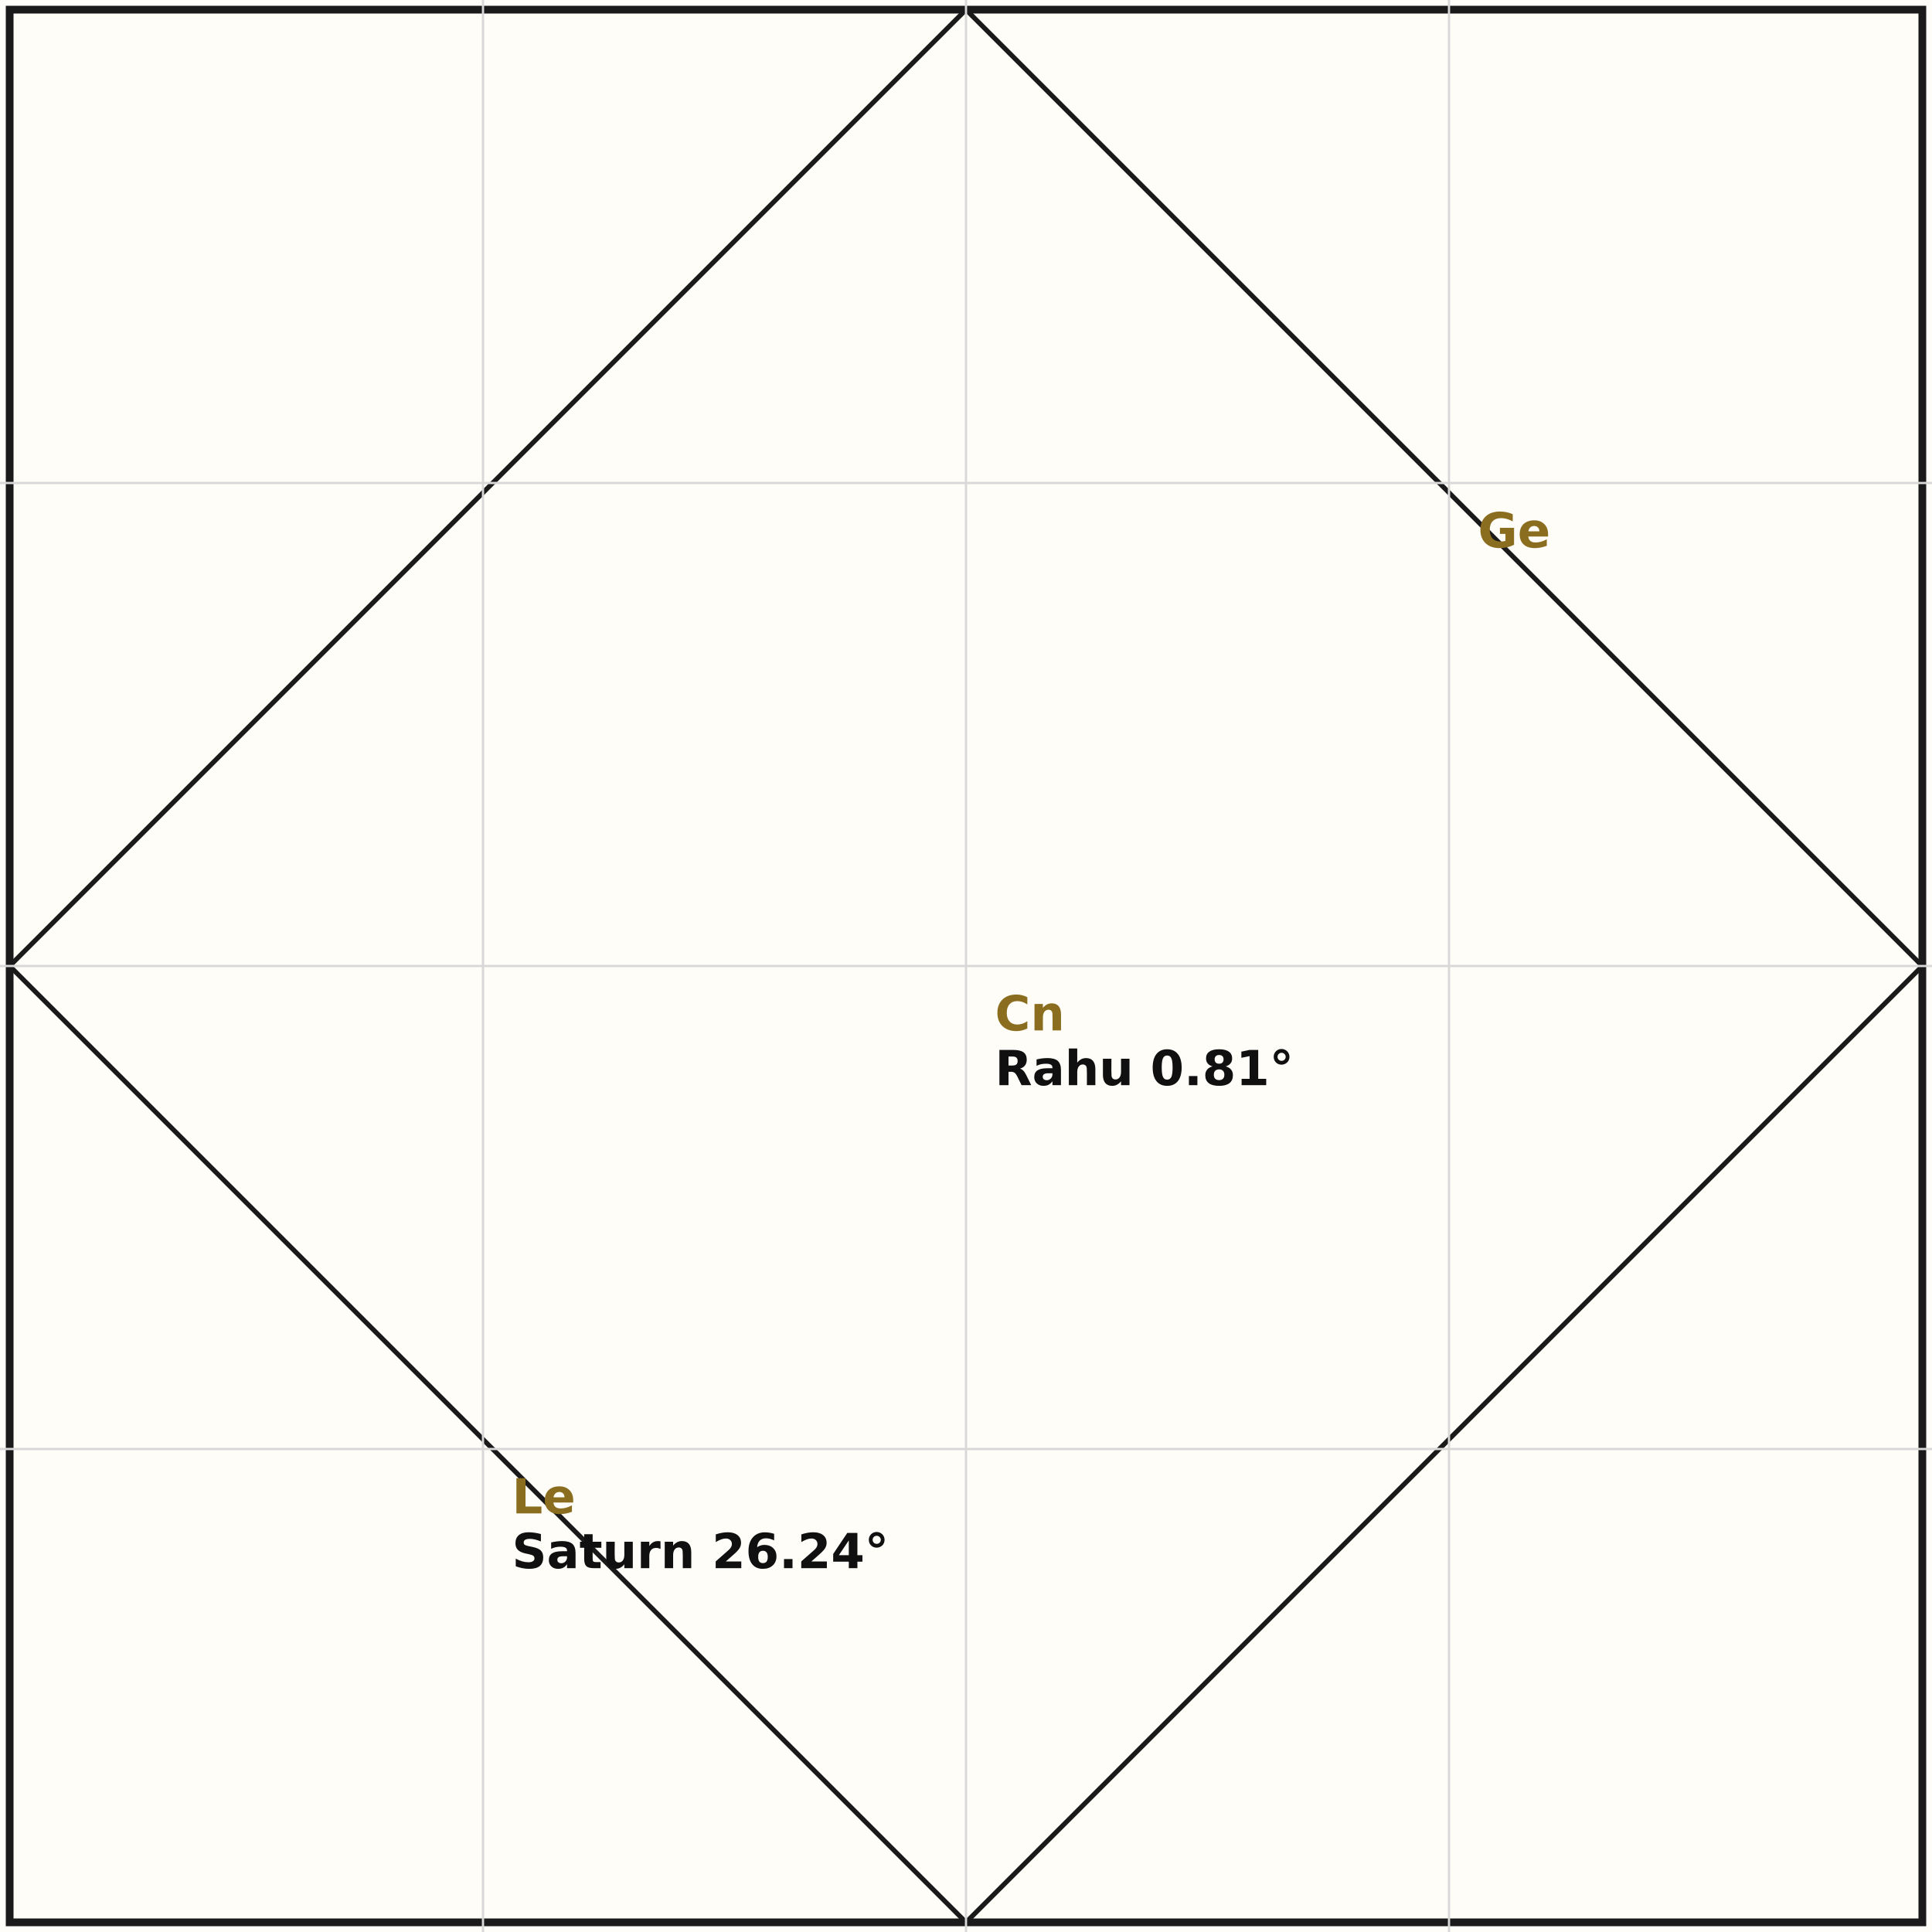
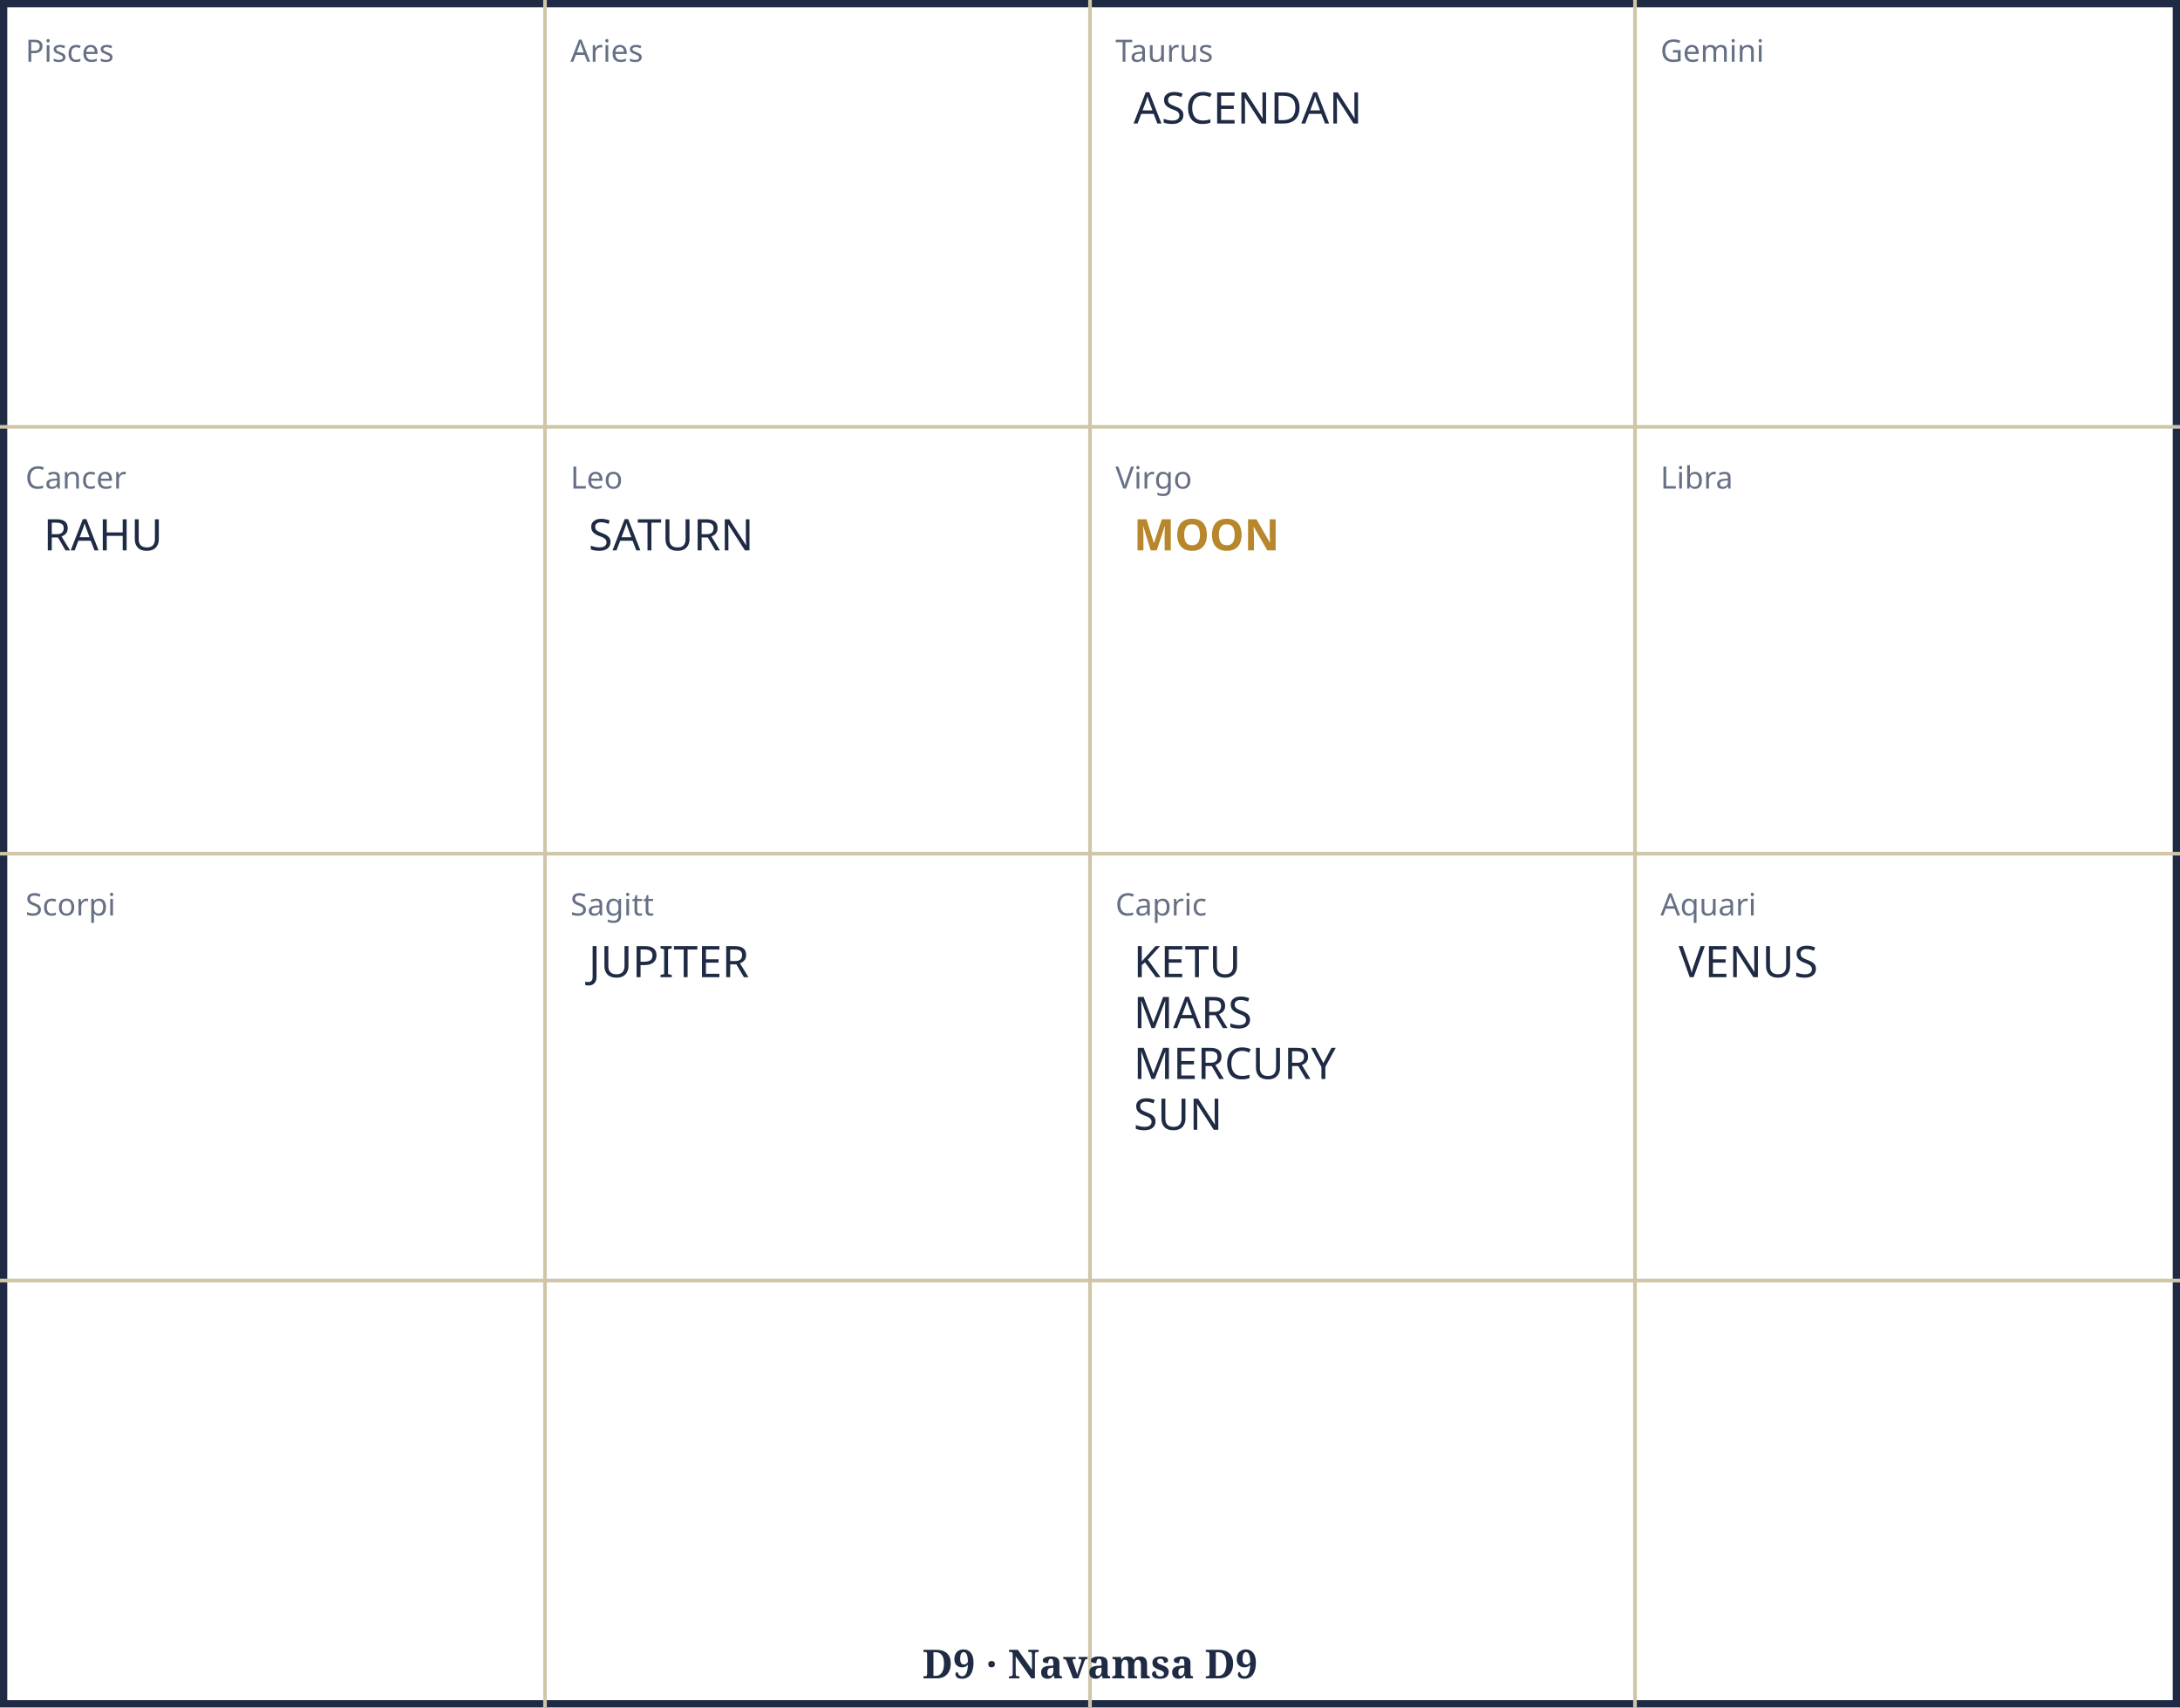
- <svg xmlns="http://www.w3.org/2000/svg" width="600" height="600" viewBox="0 0 600 600" font-family="DejaVu Sans, Noto Sans, sans-serif">
-   <rect width="600" height="600" fill="#fffdf8" />
-   <rect x="3" y="3" width="594" height="594" fill="none" stroke="#1a1a1a" stroke-width="2.4" />
-   <path d="M 300.0,3 L 597,300.0 L 300.0,597 L 3,300.0 Z" fill="none" stroke="#1a1a1a" stroke-width="1.5" />
-   <line x1="150.0" y1="0" x2="150.0" y2="600" stroke="#d8d8d8" stroke-width="0.7" />
-   <line x1="0" y1="150.0" x2="600" y2="150.0" stroke="#d8d8d8" stroke-width="0.7" />
-   <line x1="300.0" y1="0" x2="300.0" y2="600" stroke="#d8d8d8" stroke-width="0.7" />
-   <line x1="0" y1="300.0" x2="600" y2="300.0" stroke="#d8d8d8" stroke-width="0.7" />
-   <line x1="450.0" y1="0" x2="450.0" y2="600" stroke="#d8d8d8" stroke-width="0.7" />
-   <line x1="0" y1="450.0" x2="600" y2="450.0" stroke="#d8d8d8" stroke-width="0.7" />
-   <text x="609.0" y="20.0" font-size="15" fill="#8a6d1f" font-weight="bold">Ta</text>
-   <text x="459.0" y="170.0" font-size="15" fill="#8a6d1f" font-weight="bold">Ge</text>
-   <text x="309.0" y="320.0" font-size="15" fill="#8a6d1f" font-weight="bold">Cn</text>
-   <text x="309.0" y="337.0" font-size="15" fill="#101010" font-weight="bold">Rahu 0.81°</text>
-   <text x="159.0" y="470.0" font-size="15" fill="#8a6d1f" font-weight="bold">Le</text>
-   <text x="159.0" y="487.0" font-size="15" fill="#101010" font-weight="bold">Saturn 26.24°</text>
-   <text x="9.0" y="620.0" font-size="15" fill="#8a6d1f" font-weight="bold">Vi</text>
-   <text x="9.0" y="637.0" font-size="15" fill="#101010" font-weight="bold">Moon 16.87°</text>
-   <text x="159.0" y="770.0" font-size="15" fill="#8a6d1f" font-weight="bold">Li</text>
-   <text x="309.0" y="920.0" font-size="15" fill="#8a6d1f" font-weight="bold">Sc</text>
-   <text x="459.0" y="1070.0" font-size="15" fill="#8a6d1f" font-weight="bold">Sg</text>
-   <text x="459.0" y="1087.0" font-size="15" fill="#101010" font-weight="bold">Jupiter 8.63°</text>
-   <text x="609.0" y="1220.0" font-size="15" fill="#8a6d1f" font-weight="bold">Cp</text>
-   <text x="609.0" y="1237.0" font-size="15" fill="#101010" font-weight="bold">Sun 23.03°</text>
-   <text x="609.0" y="1254.0" font-size="15" fill="#101010" font-weight="bold">Mars 2.93°</text>
-   <text x="609.0" y="1271.0" font-size="15" fill="#101010" font-weight="bold">Mercury 22.03°</text>
-   <text x="609.0" y="1288.0" font-size="15" fill="#101010" font-weight="bold">Ketu 0.81°</text>
-   <text x="459.0" y="1370.0" font-size="15" fill="#8a6d1f" font-weight="bold">Aq</text>
-   <text x="459.0" y="1387.0" font-size="15" fill="#101010" font-weight="bold">Venus 6.36°</text>
-   <text x="309.0" y="1520.0" font-size="15" fill="#8a6d1f" font-weight="bold">Pi</text>
-   <text x="159.0" y="1670.0" font-size="15" fill="#8a6d1f" font-weight="bold">Ar</text>
-   <text x="300.0" y="626" font-size="17" fill="#1a1a1a" text-anchor="middle" font-weight="bold">D9 · Navamsa D9</text>
-   <text x="300.0" y="644" font-size="13" fill="#4a4a4a" text-anchor="middle">lagna Taurus · 10 bodies · whole-sign</text>
+ <svg xmlns="http://www.w3.org/2000/svg" viewBox="0 0 600 470" width="600" height="470">
+   <rect x="0" y="0" width="600" height="470" fill="#FFFFFF" />
+   <rect x="1" y="1" width="598" height="468" fill="none" stroke="#1F2A44" stroke-width="2" />
+   <line x1="150.0" y1="0" x2="150.0" y2="470" stroke="#CFC6A8" stroke-width="1" />
+   <line x1="0" y1="117.5" x2="600" y2="117.5" stroke="#CFC6A8" stroke-width="1" />
+   <line x1="300.0" y1="0" x2="300.0" y2="470" stroke="#CFC6A8" stroke-width="1" />
+   <line x1="0" y1="235.0" x2="600" y2="235.0" stroke="#CFC6A8" stroke-width="1" />
+   <line x1="450.0" y1="0" x2="450.0" y2="470" stroke="#CFC6A8" stroke-width="1" />
+   <line x1="0" y1="352.5" x2="600" y2="352.5" stroke="#CFC6A8" stroke-width="1" />
+   <text x="7.0" y="17.0" font-family="Noto Sans, DejaVu Sans, sans-serif" font-size="8.5" font-weight="400" fill="#667085" text-anchor="start">Pisces</text>
+   <text x="157.0" y="17.0" font-family="Noto Sans, DejaVu Sans, sans-serif" font-size="8.5" font-weight="400" fill="#667085" text-anchor="start">Aries</text>
+   <text x="307.0" y="17.0" font-family="Noto Sans, DejaVu Sans, sans-serif" font-size="8.5" font-weight="400" fill="#667085" text-anchor="start">Taurus</text>
+   <text x="312.0" y="34.0" font-family="Noto Sans, DejaVu Sans, sans-serif" font-size="12" font-weight="400" fill="#1F2A44" text-anchor="start">ASCENDAN</text>
+   <text x="457.0" y="17.0" font-family="Noto Sans, DejaVu Sans, sans-serif" font-size="8.5" font-weight="400" fill="#667085" text-anchor="start">Gemini</text>
+   <text x="7.0" y="134.5" font-family="Noto Sans, DejaVu Sans, sans-serif" font-size="8.5" font-weight="400" fill="#667085" text-anchor="start">Cancer</text>
+   <text x="12.0" y="151.5" font-family="Noto Sans, DejaVu Sans, sans-serif" font-size="12" font-weight="400" fill="#1F2A44" text-anchor="start">RAHU</text>
+   <text x="157.0" y="134.5" font-family="Noto Sans, DejaVu Sans, sans-serif" font-size="8.5" font-weight="400" fill="#667085" text-anchor="start">Leo</text>
+   <text x="162.0" y="151.5" font-family="Noto Sans, DejaVu Sans, sans-serif" font-size="12" font-weight="400" fill="#1F2A44" text-anchor="start">SATURN</text>
+   <text x="307.0" y="134.5" font-family="Noto Sans, DejaVu Sans, sans-serif" font-size="8.5" font-weight="400" fill="#667085" text-anchor="start">Virgo</text>
+   <text x="312.0" y="151.5" font-family="Noto Sans, DejaVu Sans, sans-serif" font-size="12" font-weight="700" fill="#B8862B" text-anchor="start">MOON</text>
+   <text x="457.0" y="134.5" font-family="Noto Sans, DejaVu Sans, sans-serif" font-size="8.5" font-weight="400" fill="#667085" text-anchor="start">Libra</text>
+   <text x="7.0" y="252.0" font-family="Noto Sans, DejaVu Sans, sans-serif" font-size="8.5" font-weight="400" fill="#667085" text-anchor="start">Scorpi</text>
+   <text x="157.0" y="252.0" font-family="Noto Sans, DejaVu Sans, sans-serif" font-size="8.5" font-weight="400" fill="#667085" text-anchor="start">Sagitt</text>
+   <text x="162.0" y="269.0" font-family="Noto Sans, DejaVu Sans, sans-serif" font-size="12" font-weight="400" fill="#1F2A44" text-anchor="start">JUPITER</text>
+   <text x="307.0" y="252.0" font-family="Noto Sans, DejaVu Sans, sans-serif" font-size="8.5" font-weight="400" fill="#667085" text-anchor="start">Capric</text>
+   <text x="312.0" y="269.0" font-family="Noto Sans, DejaVu Sans, sans-serif" font-size="12" font-weight="400" fill="#1F2A44" text-anchor="start">KETU</text>
+   <text x="312.0" y="283.0" font-family="Noto Sans, DejaVu Sans, sans-serif" font-size="12" font-weight="400" fill="#1F2A44" text-anchor="start">MARS</text>
+   <text x="312.0" y="297.0" font-family="Noto Sans, DejaVu Sans, sans-serif" font-size="12" font-weight="400" fill="#1F2A44" text-anchor="start">MERCURY</text>
+   <text x="312.0" y="311.0" font-family="Noto Sans, DejaVu Sans, sans-serif" font-size="12" font-weight="400" fill="#1F2A44" text-anchor="start">SUN</text>
+   <text x="457.0" y="252.0" font-family="Noto Sans, DejaVu Sans, sans-serif" font-size="8.5" font-weight="400" fill="#667085" text-anchor="start">Aquari</text>
+   <text x="462.0" y="269.0" font-family="Noto Sans, DejaVu Sans, sans-serif" font-size="12" font-weight="400" fill="#1F2A44" text-anchor="start">VENUS</text>
+   <text x="300.0" y="462.0" font-family="Noto Serif, DejaVu Serif, serif" font-size="11" font-weight="600" fill="#1F2A44" text-anchor="middle">D9 · Navamsa D9</text>
</svg>
